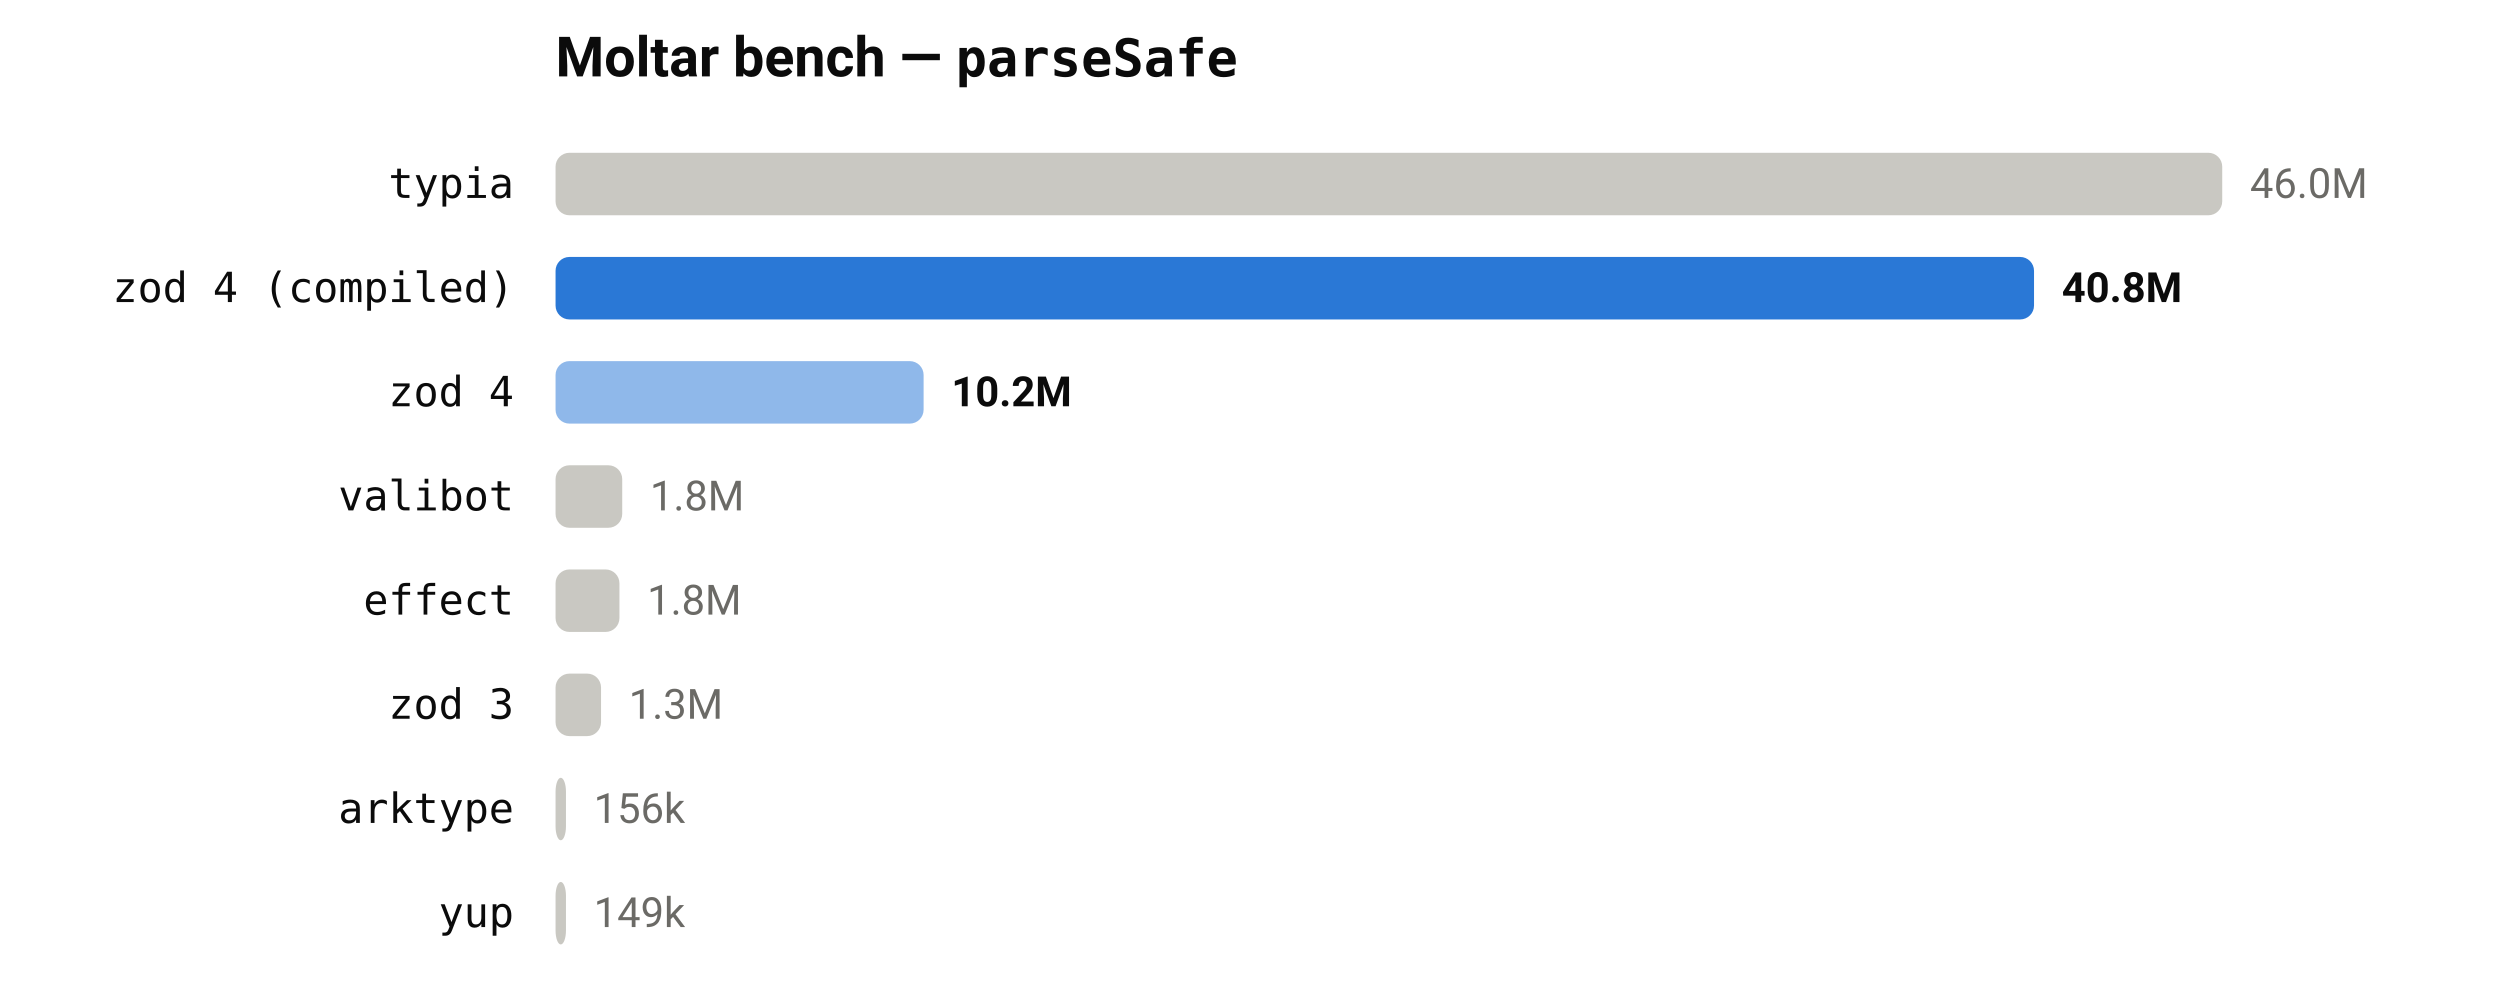
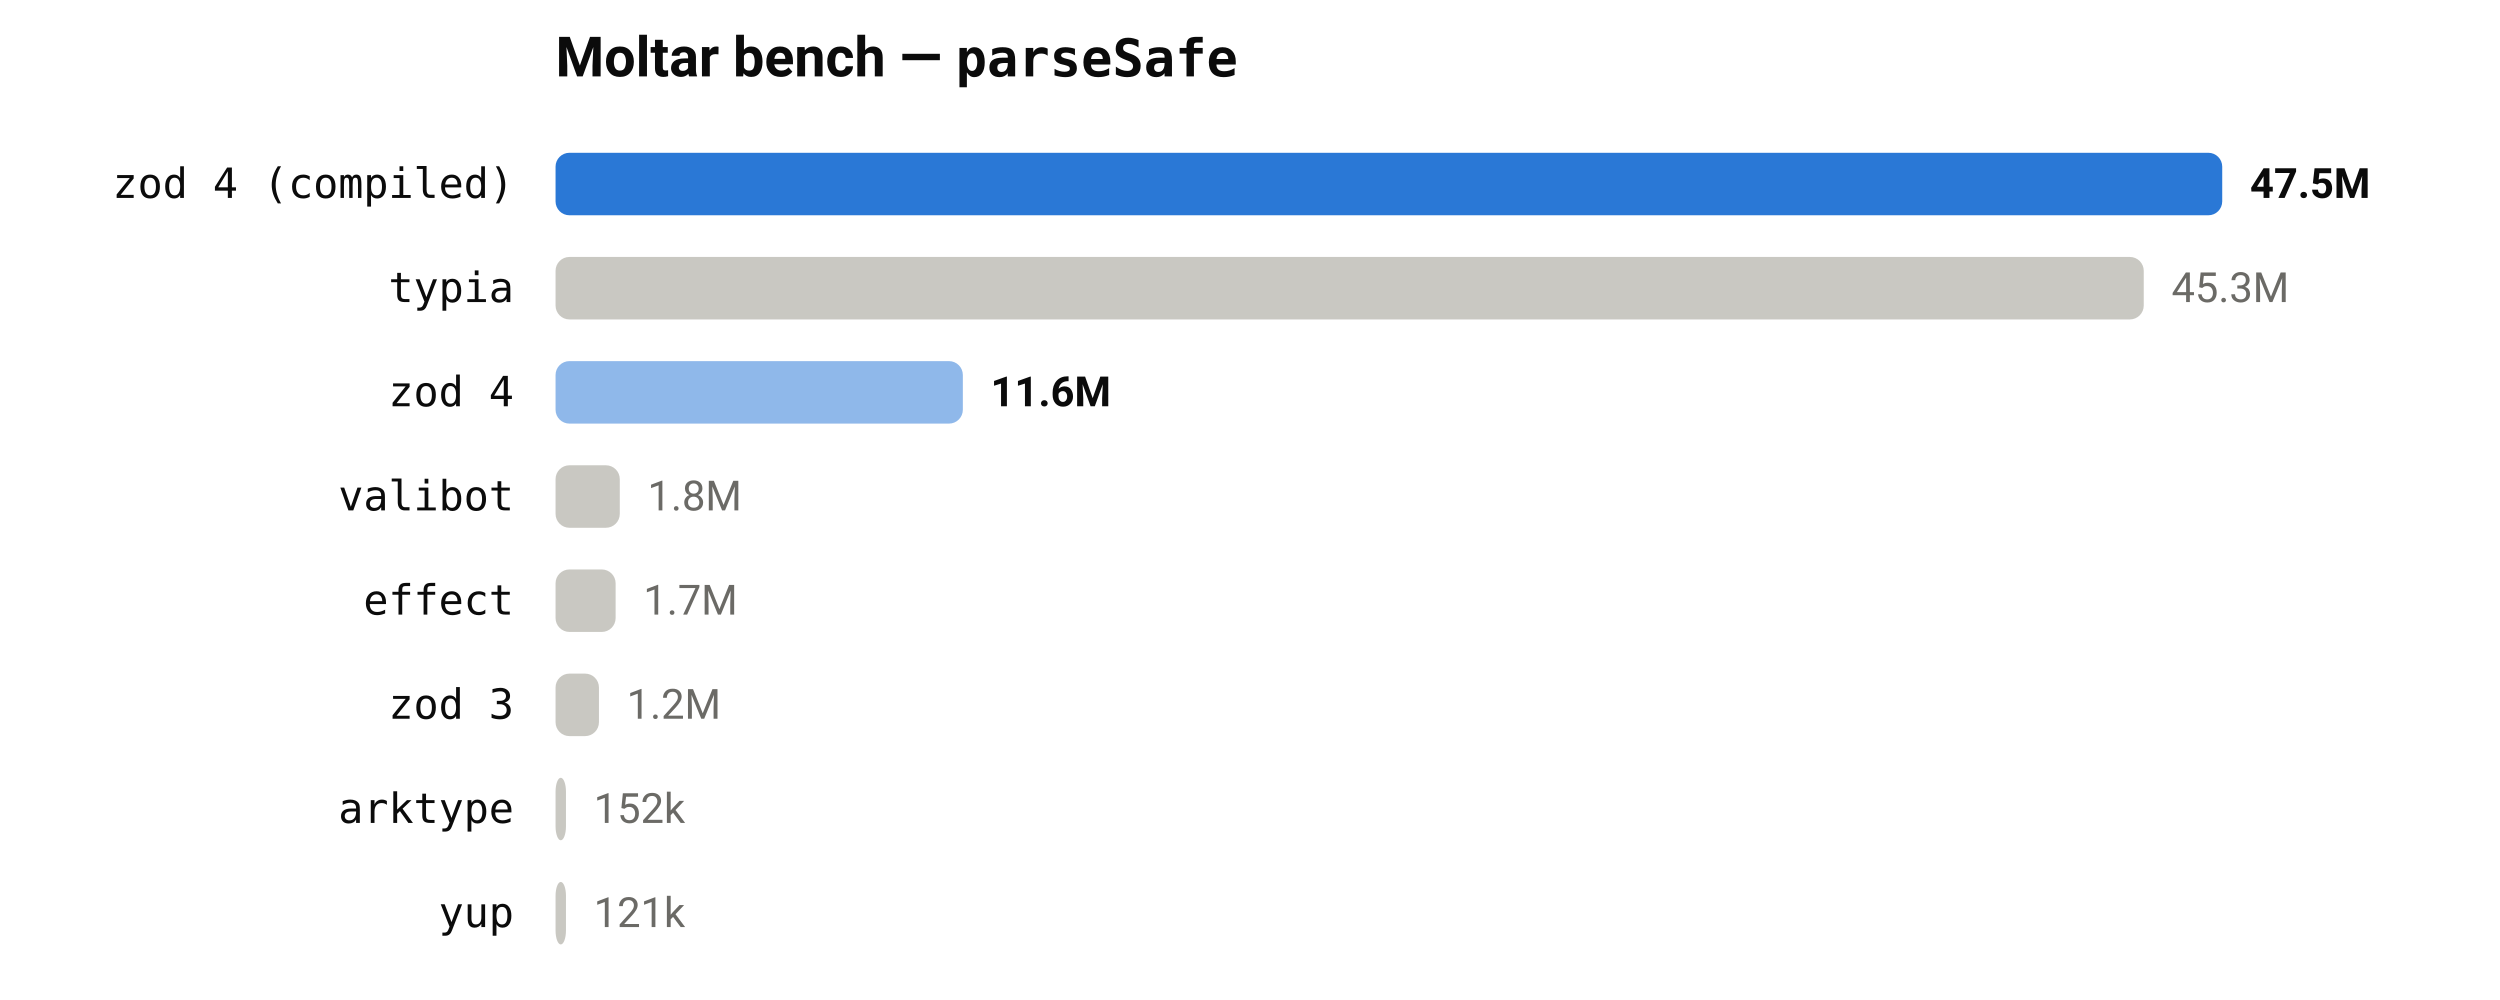
<svg xmlns="http://www.w3.org/2000/svg" width="720" height="288" viewBox="0 0 720 288" font-family="ui-sans-serif, system-ui, -apple-system, Segoe UI, Roboto, sans-serif" font-size="13">
  <text x="160" y="22" fill="#0b0b0b" font-weight="700" font-size="16">Moltar bench — <tspan font-family="ui-monospace, SFMono-Regular, Menlo, monospace" font-size="15">parseSafe</tspan>
  </text>
-   <text x="148" y="57" text-anchor="end" fill="#0b0b0b" font-family="ui-monospace, SFMono-Regular, Menlo, monospace" font-size="12">typia</text>
-   <rect x="160" y="44" width="480.0" height="18" rx="4" fill="#c9c8c2" />
-   <text x="648.0" y="57" fill="#6b6a66" font-weight="400" font-size="12">46.0M</text>
-   <text x="148" y="87" text-anchor="end" fill="#0b0b0b" font-family="ui-monospace, SFMono-Regular, Menlo, monospace" font-size="12">zod 4 (compiled)</text>
-   <rect x="160" y="74" width="425.8" height="18" rx="4" fill="#2a78d6" />
-   <text x="593.8" y="87" fill="#0b0b0b" font-weight="700" font-size="12">40.8M</text>
+   <text x="148" y="57" text-anchor="end" fill="#0b0b0b" font-family="ui-monospace, SFMono-Regular, Menlo, monospace" font-size="12">zod 4 (compiled)</text>
+   <rect x="160" y="44" width="480.0" height="18" rx="4" fill="#2a78d6" />
+   <text x="648.0" y="57" fill="#0b0b0b" font-weight="700" font-size="12">47.5M</text>
+   <text x="148" y="87" text-anchor="end" fill="#0b0b0b" font-family="ui-monospace, SFMono-Regular, Menlo, monospace" font-size="12">typia</text>
+   <rect x="160" y="74" width="457.4" height="18" rx="4" fill="#c9c8c2" />
+   <text x="625.4" y="87" fill="#6b6a66" font-weight="400" font-size="12">45.3M</text>
  <text x="148" y="117" text-anchor="end" fill="#0b0b0b" font-family="ui-monospace, SFMono-Regular, Menlo, monospace" font-size="12">zod 4</text>
-   <rect x="160" y="104" width="106.0" height="18" rx="4" fill="#8fb8ea" />
-   <text x="274.0" y="117" fill="#0b0b0b" font-weight="700" font-size="12">10.2M</text>
+   <rect x="160" y="104" width="117.3" height="18" rx="4" fill="#8fb8ea" />
+   <text x="285.3" y="117" fill="#0b0b0b" font-weight="700" font-size="12">11.6M</text>
  <text x="148" y="147" text-anchor="end" fill="#0b0b0b" font-family="ui-monospace, SFMono-Regular, Menlo, monospace" font-size="12">valibot</text>
-   <rect x="160" y="134" width="19.2" height="18" rx="4" fill="#c9c8c2" />
-   <text x="187.2" y="147" fill="#6b6a66" font-weight="400" font-size="12">1.8M</text>
+   <rect x="160" y="134" width="18.5" height="18" rx="4" fill="#c9c8c2" />
+   <text x="186.5" y="147" fill="#6b6a66" font-weight="400" font-size="12">1.8M</text>
  <text x="148" y="177" text-anchor="end" fill="#0b0b0b" font-family="ui-monospace, SFMono-Regular, Menlo, monospace" font-size="12">effect</text>
-   <rect x="160" y="164" width="18.4" height="18" rx="4" fill="#c9c8c2" />
-   <text x="186.4" y="177" fill="#6b6a66" font-weight="400" font-size="12">1.8M</text>
+   <rect x="160" y="164" width="17.3" height="18" rx="4" fill="#c9c8c2" />
+   <text x="185.3" y="177" fill="#6b6a66" font-weight="400" font-size="12">1.7M</text>
  <text x="148" y="207" text-anchor="end" fill="#0b0b0b" font-family="ui-monospace, SFMono-Regular, Menlo, monospace" font-size="12">zod 3</text>
-   <rect x="160" y="194" width="13.1" height="18" rx="4" fill="#c9c8c2" />
-   <text x="181.1" y="207" fill="#6b6a66" font-weight="400" font-size="12">1.3M</text>
+   <rect x="160" y="194" width="12.5" height="18" rx="4" fill="#c9c8c2" />
+   <text x="180.5" y="207" fill="#6b6a66" font-weight="400" font-size="12">1.2M</text>
  <text x="148" y="237" text-anchor="end" fill="#0b0b0b" font-family="ui-monospace, SFMono-Regular, Menlo, monospace" font-size="12">arktype</text>
  <rect x="160" y="224" width="3.0" height="18" rx="4" fill="#c9c8c2" />
-   <text x="171.0" y="237" fill="#6b6a66" font-weight="400" font-size="12">156k</text>
+   <text x="171.0" y="237" fill="#6b6a66" font-weight="400" font-size="12">152k</text>
  <text x="148" y="267" text-anchor="end" fill="#0b0b0b" font-family="ui-monospace, SFMono-Regular, Menlo, monospace" font-size="12">yup</text>
  <rect x="160" y="254" width="3.0" height="18" rx="4" fill="#c9c8c2" />
-   <text x="171.0" y="267" fill="#6b6a66" font-weight="400" font-size="12">149k</text>
+   <text x="171.0" y="267" fill="#6b6a66" font-weight="400" font-size="12">121k</text>
</svg>
